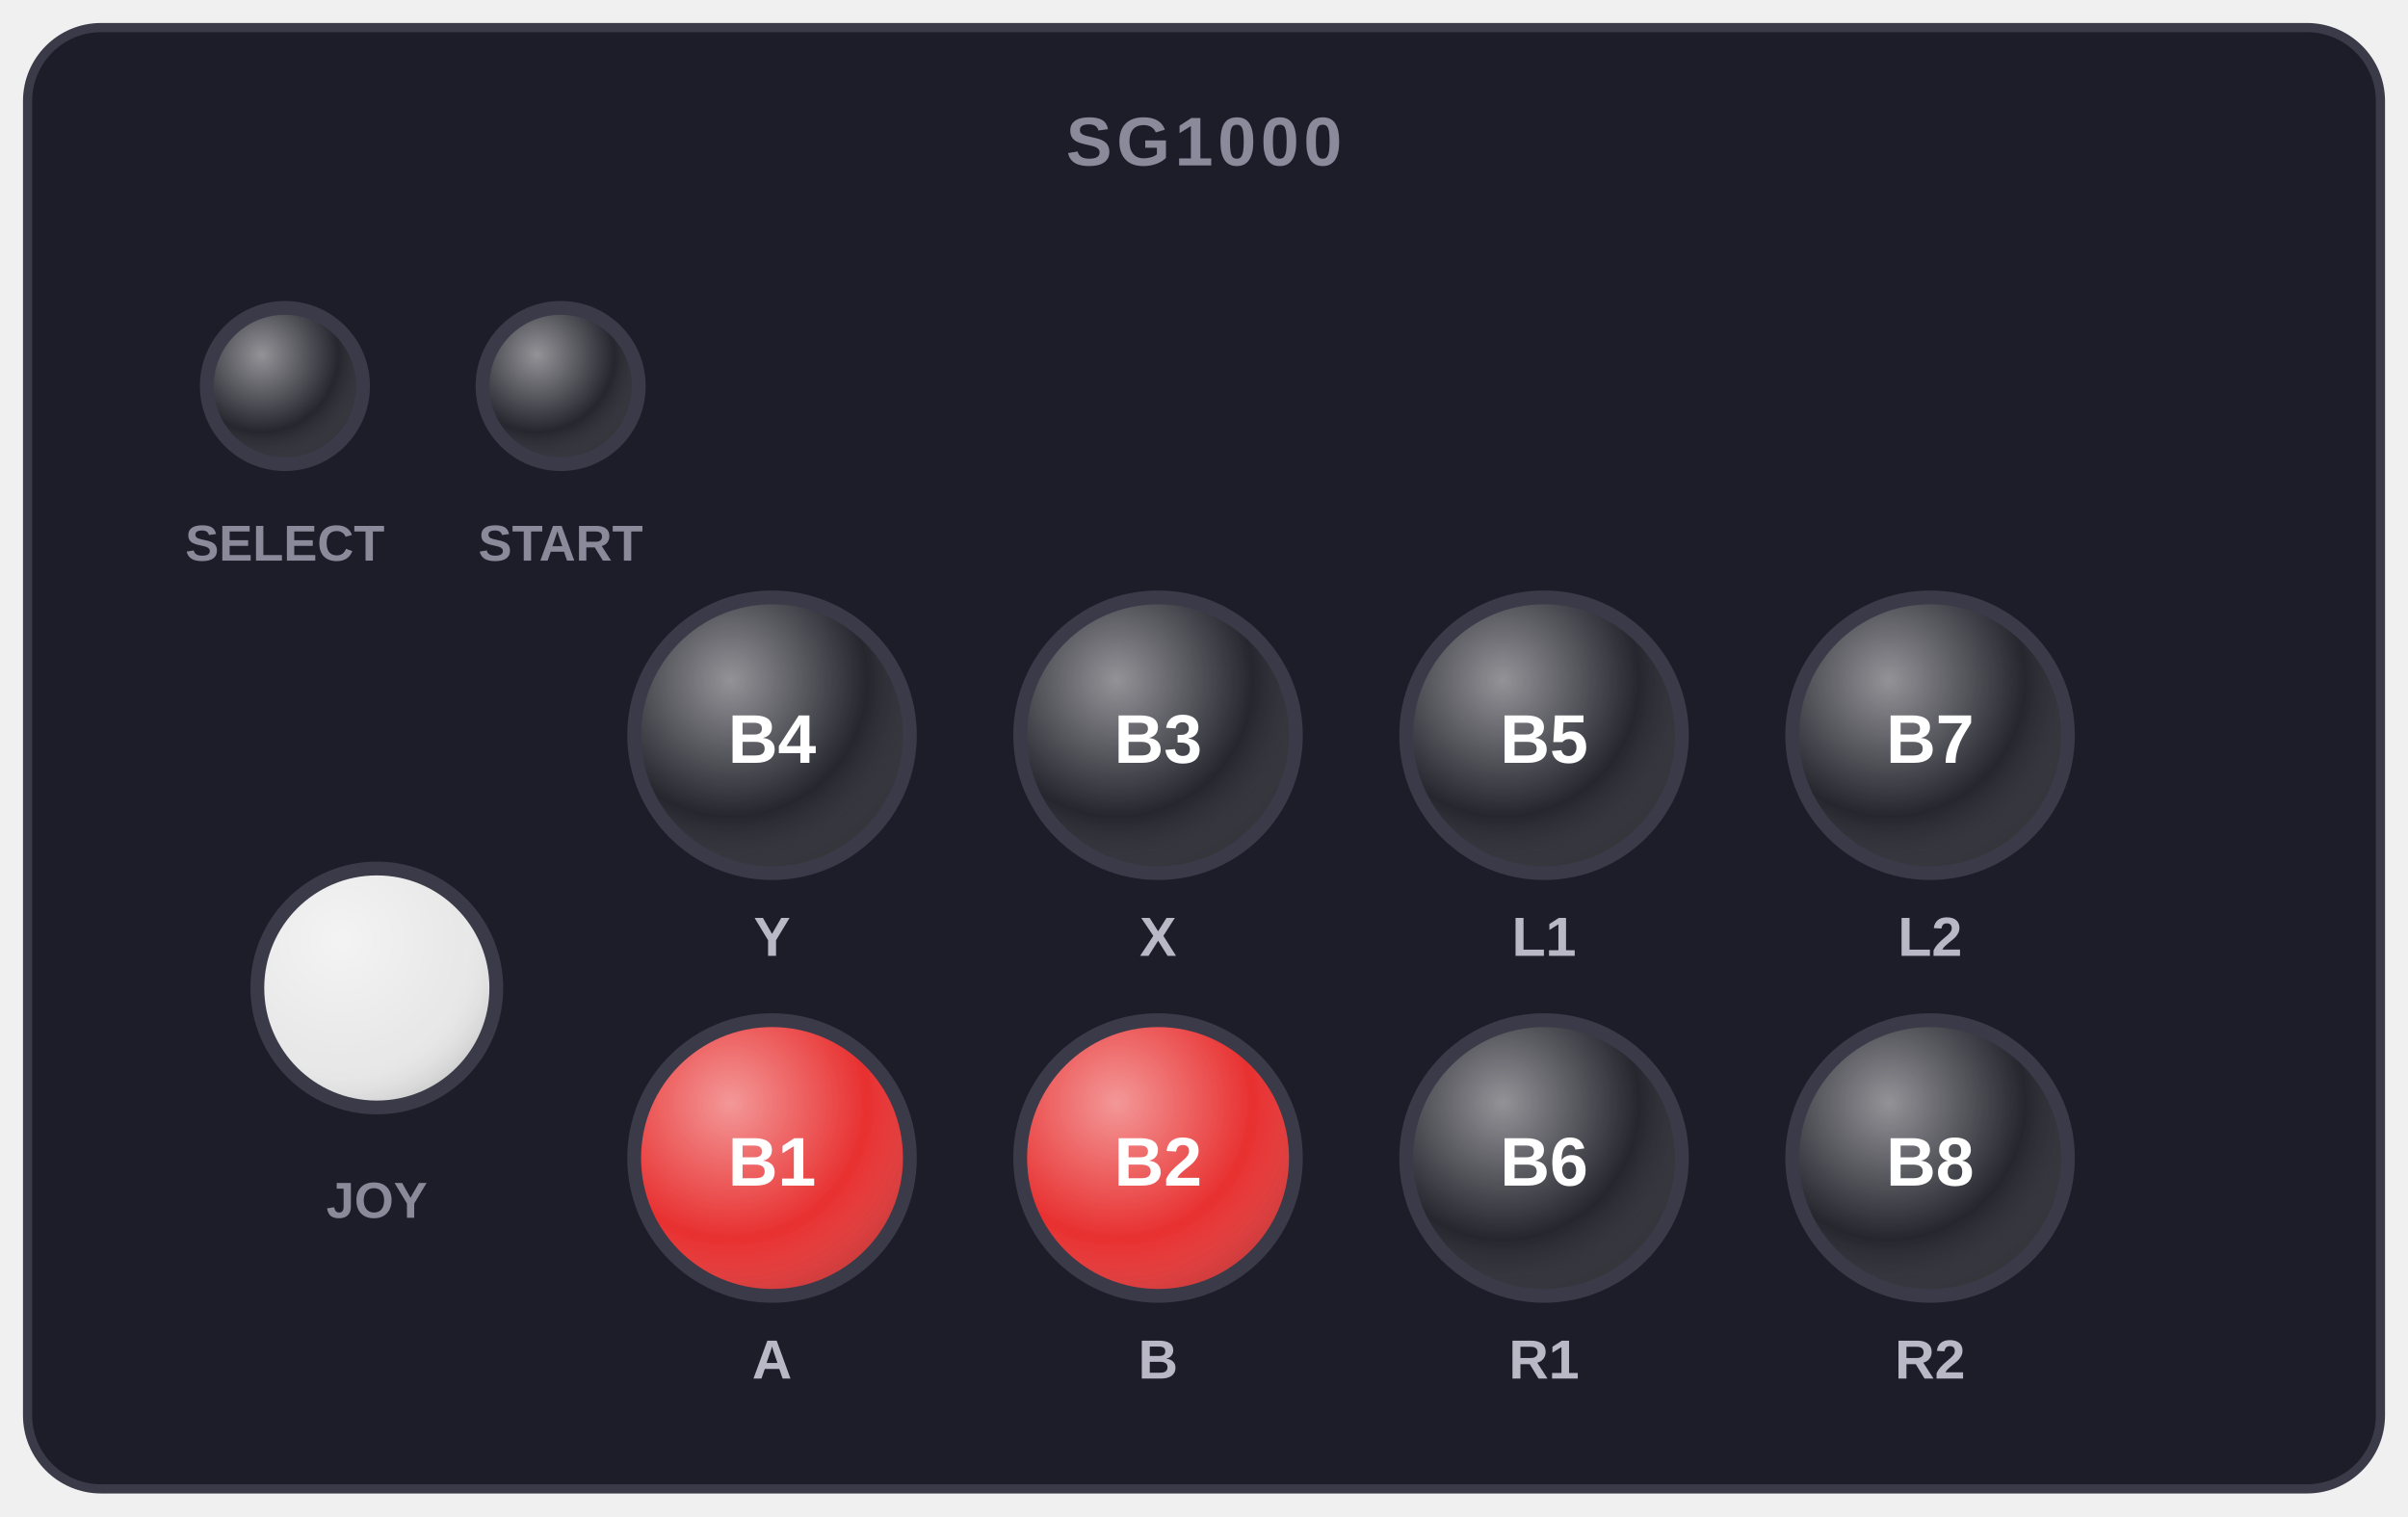
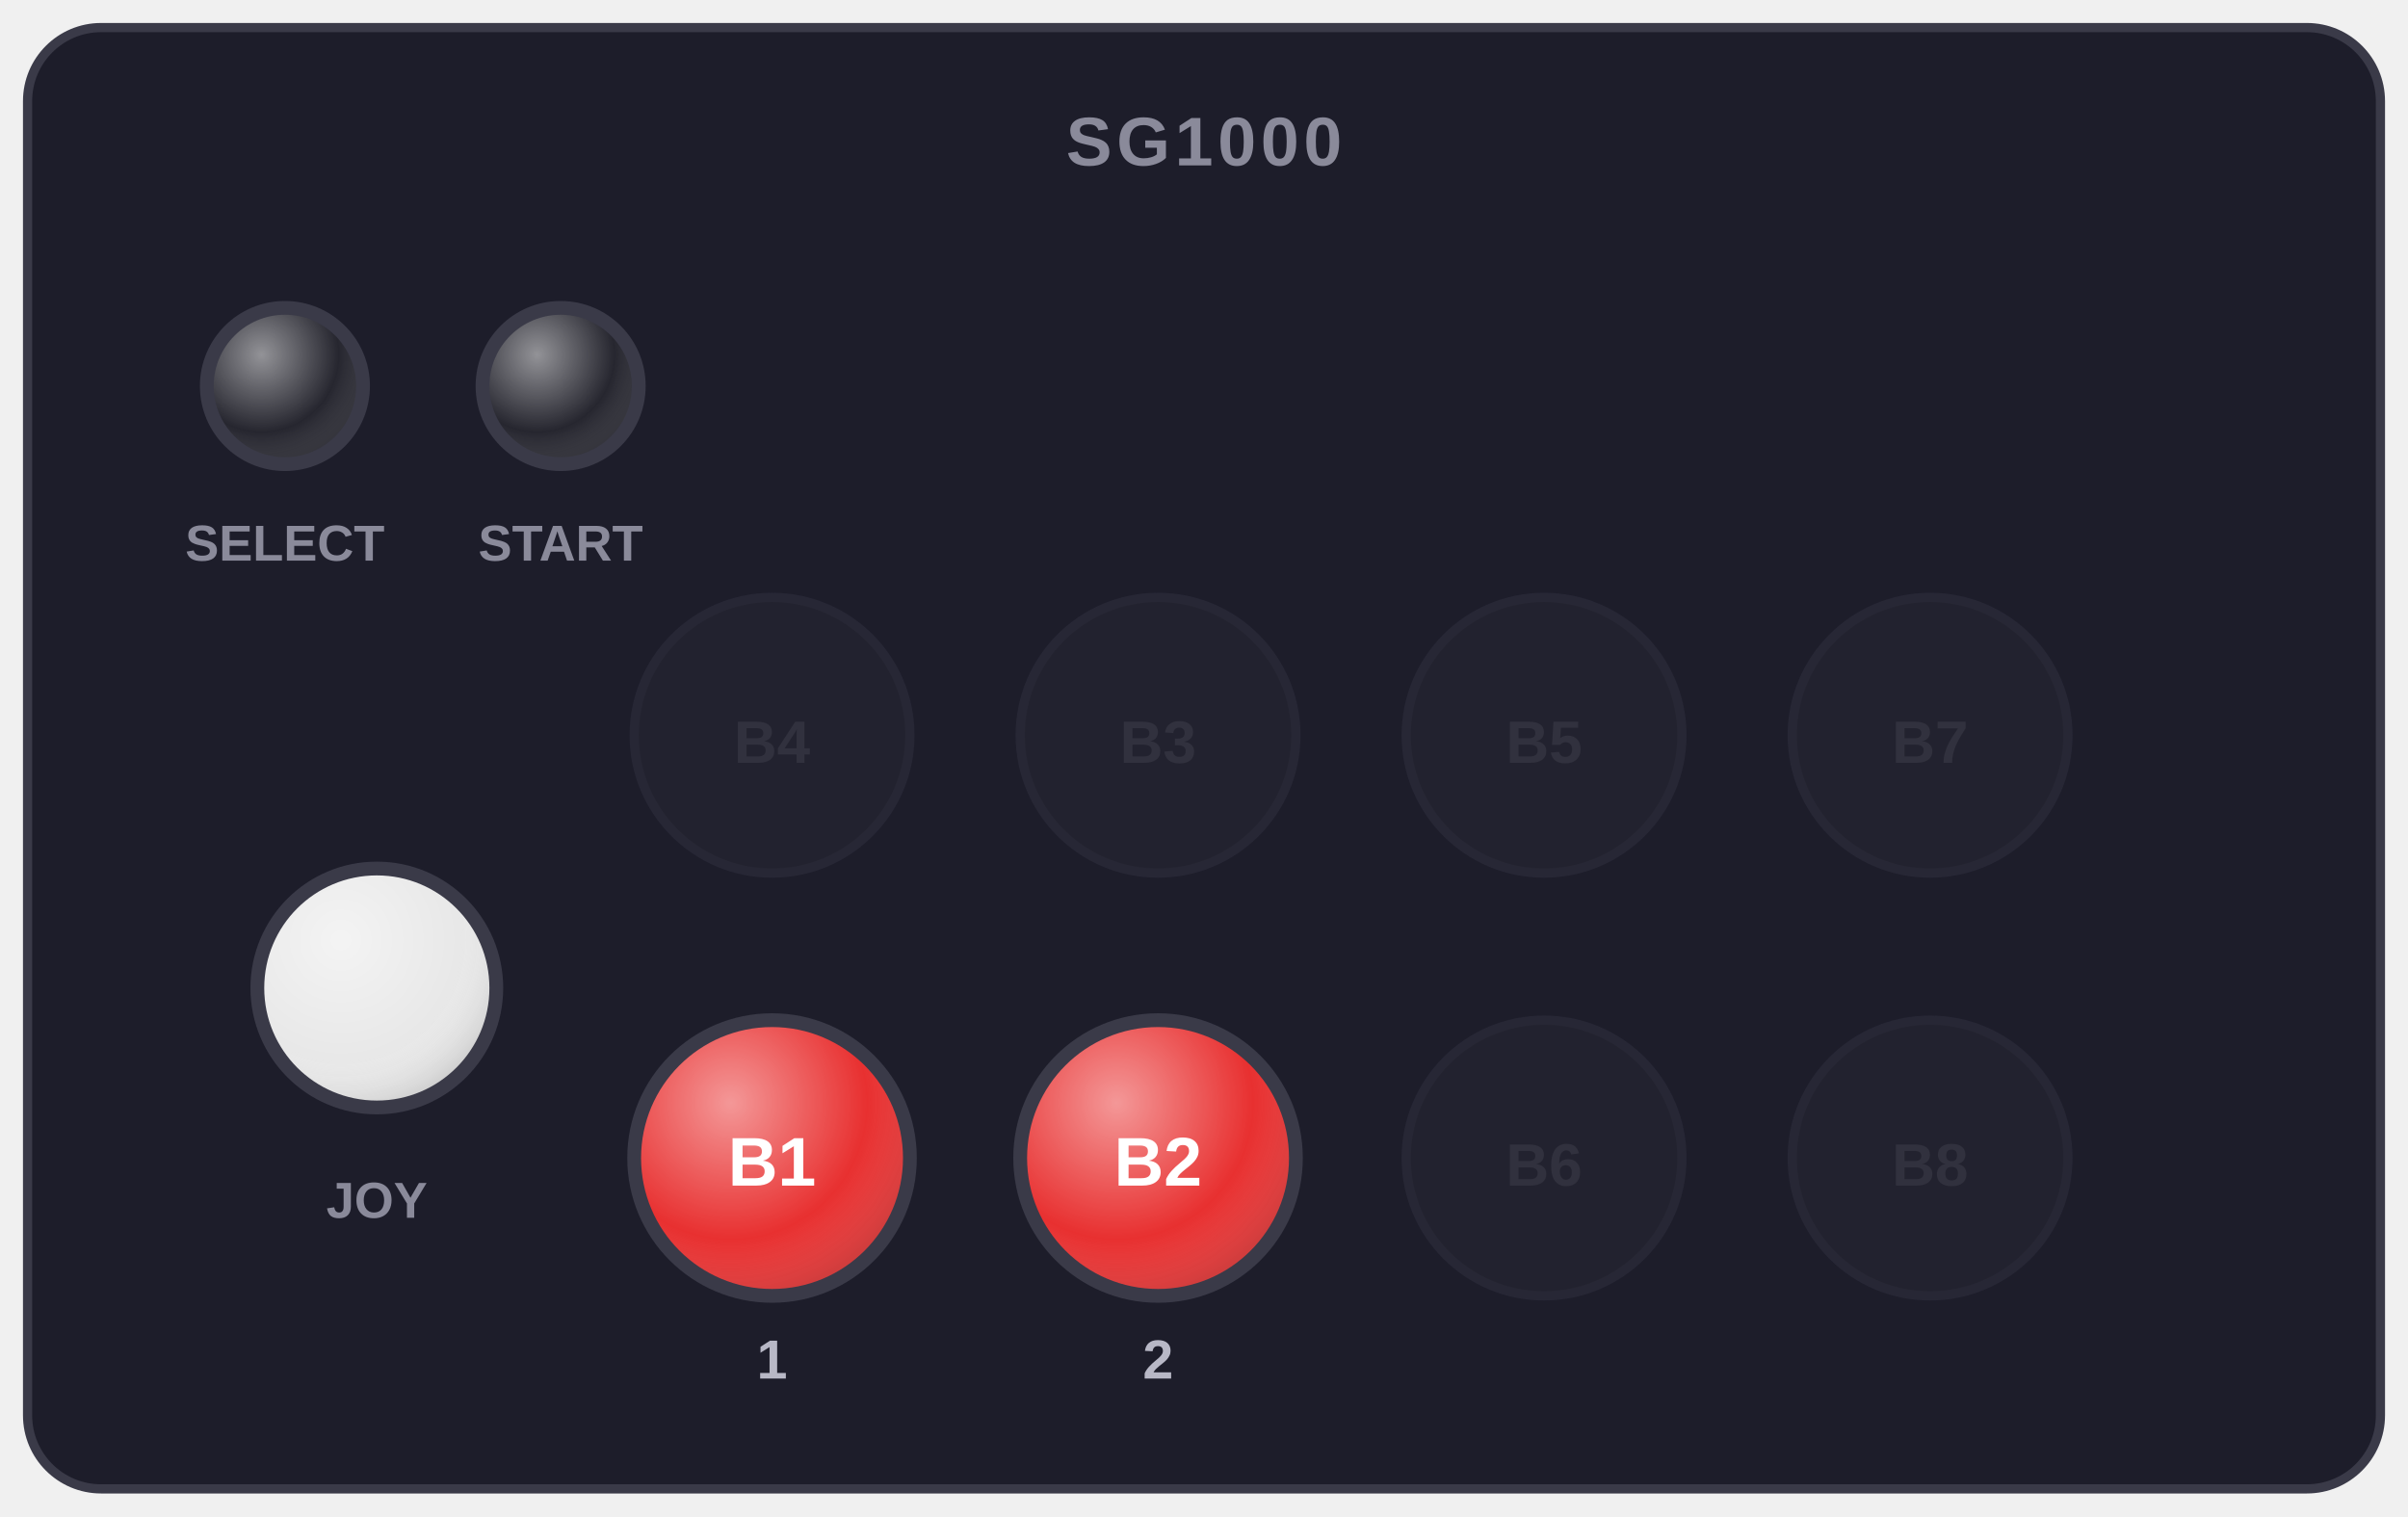
<svg xmlns="http://www.w3.org/2000/svg" viewBox="0 0 524 330" font-family="Segoe UI, Arial, sans-serif">
  <defs>
    <radialGradient id="dome" cx="0.35" cy="0.3" r="0.9">
      <stop offset="0" stop-color="#ffffff" stop-opacity="0.5" />
      <stop offset="0.55" stop-color="#ffffff" stop-opacity="0" />
      <stop offset="1" stop-color="#000000" stop-opacity="0.35" />
    </radialGradient>
  </defs>
  <rect x="6" y="6" width="512" height="318" rx="16" fill="#1d1d2a" stroke="#3a3a48" stroke-width="2" />
  <text x="262" y="36" text-anchor="middle" fill="#8a8a9a" font-size="15" font-weight="bold" letter-spacing="1">SG1000</text>
  <circle cx="62" cy="84" r="17" fill="#26262f" />
  <circle cx="62" cy="84" r="17" fill="url(#dome)" />
  <circle cx="62" cy="84" r="17" fill="none" stroke="#3a3a48" stroke-width="3" />
  <text x="62" y="122" text-anchor="middle" fill="#8a8a9a" font-size="11" font-weight="bold">SELECT</text>
  <circle cx="122" cy="84" r="17" fill="#26262f" />
  <circle cx="122" cy="84" r="17" fill="url(#dome)" />
  <circle cx="122" cy="84" r="17" fill="none" stroke="#3a3a48" stroke-width="3" />
  <text x="122" y="122" text-anchor="middle" fill="#8a8a9a" font-size="11" font-weight="bold">START</text>
  <circle cx="82" cy="215" r="26" fill="#e8e8e8" />
  <circle cx="82" cy="215" r="26" fill="url(#dome)" />
  <circle cx="82" cy="215" r="26" fill="none" stroke="#3a3a48" stroke-width="3" />
  <text x="82" y="265" text-anchor="middle" fill="#8a8a9a" font-size="11" font-weight="bold">JOY</text>
-   <circle cx="168" cy="160" r="30" fill="#26262f" />
-   <circle cx="168" cy="160" r="30" fill="url(#dome)" />
-   <circle cx="168" cy="160" r="30" fill="none" stroke="#3a3a48" stroke-width="3" />
-   <text x="168" y="166" text-anchor="middle" fill="#ffffff" font-size="15" font-weight="bold">B4</text>
-   <text x="168" y="208" text-anchor="middle" fill="#b8b8c6" font-size="12" font-weight="bold">Y</text>
-   <circle cx="252" cy="160" r="30" fill="#26262f" />
-   <circle cx="252" cy="160" r="30" fill="url(#dome)" />
-   <circle cx="252" cy="160" r="30" fill="none" stroke="#3a3a48" stroke-width="3" />
-   <text x="252" y="166" text-anchor="middle" fill="#ffffff" font-size="15" font-weight="bold">B3</text>
-   <text x="252" y="208" text-anchor="middle" fill="#b8b8c6" font-size="12" font-weight="bold">X</text>
-   <circle cx="336" cy="160" r="30" fill="#26262f" />
-   <circle cx="336" cy="160" r="30" fill="url(#dome)" />
-   <circle cx="336" cy="160" r="30" fill="none" stroke="#3a3a48" stroke-width="3" />
-   <text x="336" y="166" text-anchor="middle" fill="#ffffff" font-size="15" font-weight="bold">B5</text>
-   <text x="336" y="208" text-anchor="middle" fill="#b8b8c6" font-size="12" font-weight="bold">L1</text>
-   <circle cx="420" cy="160" r="30" fill="#26262f" />
-   <circle cx="420" cy="160" r="30" fill="url(#dome)" />
-   <circle cx="420" cy="160" r="30" fill="none" stroke="#3a3a48" stroke-width="3" />
-   <text x="420" y="166" text-anchor="middle" fill="#ffffff" font-size="15" font-weight="bold">B7</text>
-   <text x="420" y="208" text-anchor="middle" fill="#b8b8c6" font-size="12" font-weight="bold">L2</text>
+   <g opacity="0.18">
+     <circle cx="168" cy="160" r="30" fill="#3a3a48" />
+     <circle cx="168" cy="160" r="30" fill="none" stroke="#55556a" stroke-width="2" />
+     <text x="168" y="166" text-anchor="middle" fill="#8a8a9a" font-size="13" font-weight="bold">B4</text>
+   </g>
+   <g opacity="0.18">
+     <circle cx="252" cy="160" r="30" fill="#3a3a48" />
+     <circle cx="252" cy="160" r="30" fill="none" stroke="#55556a" stroke-width="2" />
+     <text x="252" y="166" text-anchor="middle" fill="#8a8a9a" font-size="13" font-weight="bold">B3</text>
+   </g>
+   <g opacity="0.18">
+     <circle cx="336" cy="160" r="30" fill="#3a3a48" />
+     <circle cx="336" cy="160" r="30" fill="none" stroke="#55556a" stroke-width="2" />
+     <text x="336" y="166" text-anchor="middle" fill="#8a8a9a" font-size="13" font-weight="bold">B5</text>
+   </g>
+   <g opacity="0.18">
+     <circle cx="420" cy="160" r="30" fill="#3a3a48" />
+     <circle cx="420" cy="160" r="30" fill="none" stroke="#55556a" stroke-width="2" />
+     <text x="420" y="166" text-anchor="middle" fill="#8a8a9a" font-size="13" font-weight="bold">B7</text>
+   </g>
  <circle cx="168" cy="252" r="30" fill="#e83030" />
  <circle cx="168" cy="252" r="30" fill="url(#dome)" />
  <circle cx="168" cy="252" r="30" fill="none" stroke="#3a3a48" stroke-width="3" />
  <text x="168" y="258" text-anchor="middle" fill="#ffffff" font-size="15" font-weight="bold">B1</text>
-   <text x="168" y="300" text-anchor="middle" fill="#b8b8c6" font-size="12" font-weight="bold">A</text>
+   <text x="168" y="300" text-anchor="middle" fill="#b8b8c6" font-size="12" font-weight="bold">1</text>
  <circle cx="252" cy="252" r="30" fill="#e83030" />
  <circle cx="252" cy="252" r="30" fill="url(#dome)" />
  <circle cx="252" cy="252" r="30" fill="none" stroke="#3a3a48" stroke-width="3" />
  <text x="252" y="258" text-anchor="middle" fill="#ffffff" font-size="15" font-weight="bold">B2</text>
-   <text x="252" y="300" text-anchor="middle" fill="#b8b8c6" font-size="12" font-weight="bold">B</text>
-   <circle cx="336" cy="252" r="30" fill="#26262f" />
-   <circle cx="336" cy="252" r="30" fill="url(#dome)" />
-   <circle cx="336" cy="252" r="30" fill="none" stroke="#3a3a48" stroke-width="3" />
-   <text x="336" y="258" text-anchor="middle" fill="#ffffff" font-size="15" font-weight="bold">B6</text>
-   <text x="336" y="300" text-anchor="middle" fill="#b8b8c6" font-size="12" font-weight="bold">R1</text>
-   <circle cx="420" cy="252" r="30" fill="#26262f" />
-   <circle cx="420" cy="252" r="30" fill="url(#dome)" />
-   <circle cx="420" cy="252" r="30" fill="none" stroke="#3a3a48" stroke-width="3" />
-   <text x="420" y="258" text-anchor="middle" fill="#ffffff" font-size="15" font-weight="bold">B8</text>
-   <text x="420" y="300" text-anchor="middle" fill="#b8b8c6" font-size="12" font-weight="bold">R2</text>
+   <text x="252" y="300" text-anchor="middle" fill="#b8b8c6" font-size="12" font-weight="bold">2</text>
+   <g opacity="0.18">
+     <circle cx="336" cy="252" r="30" fill="#3a3a48" />
+     <circle cx="336" cy="252" r="30" fill="none" stroke="#55556a" stroke-width="2" />
+     <text x="336" y="258" text-anchor="middle" fill="#8a8a9a" font-size="13" font-weight="bold">B6</text>
+   </g>
+   <g opacity="0.18">
+     <circle cx="420" cy="252" r="30" fill="#3a3a48" />
+     <circle cx="420" cy="252" r="30" fill="none" stroke="#55556a" stroke-width="2" />
+     <text x="420" y="258" text-anchor="middle" fill="#8a8a9a" font-size="13" font-weight="bold">B8</text>
+   </g>
</svg>
